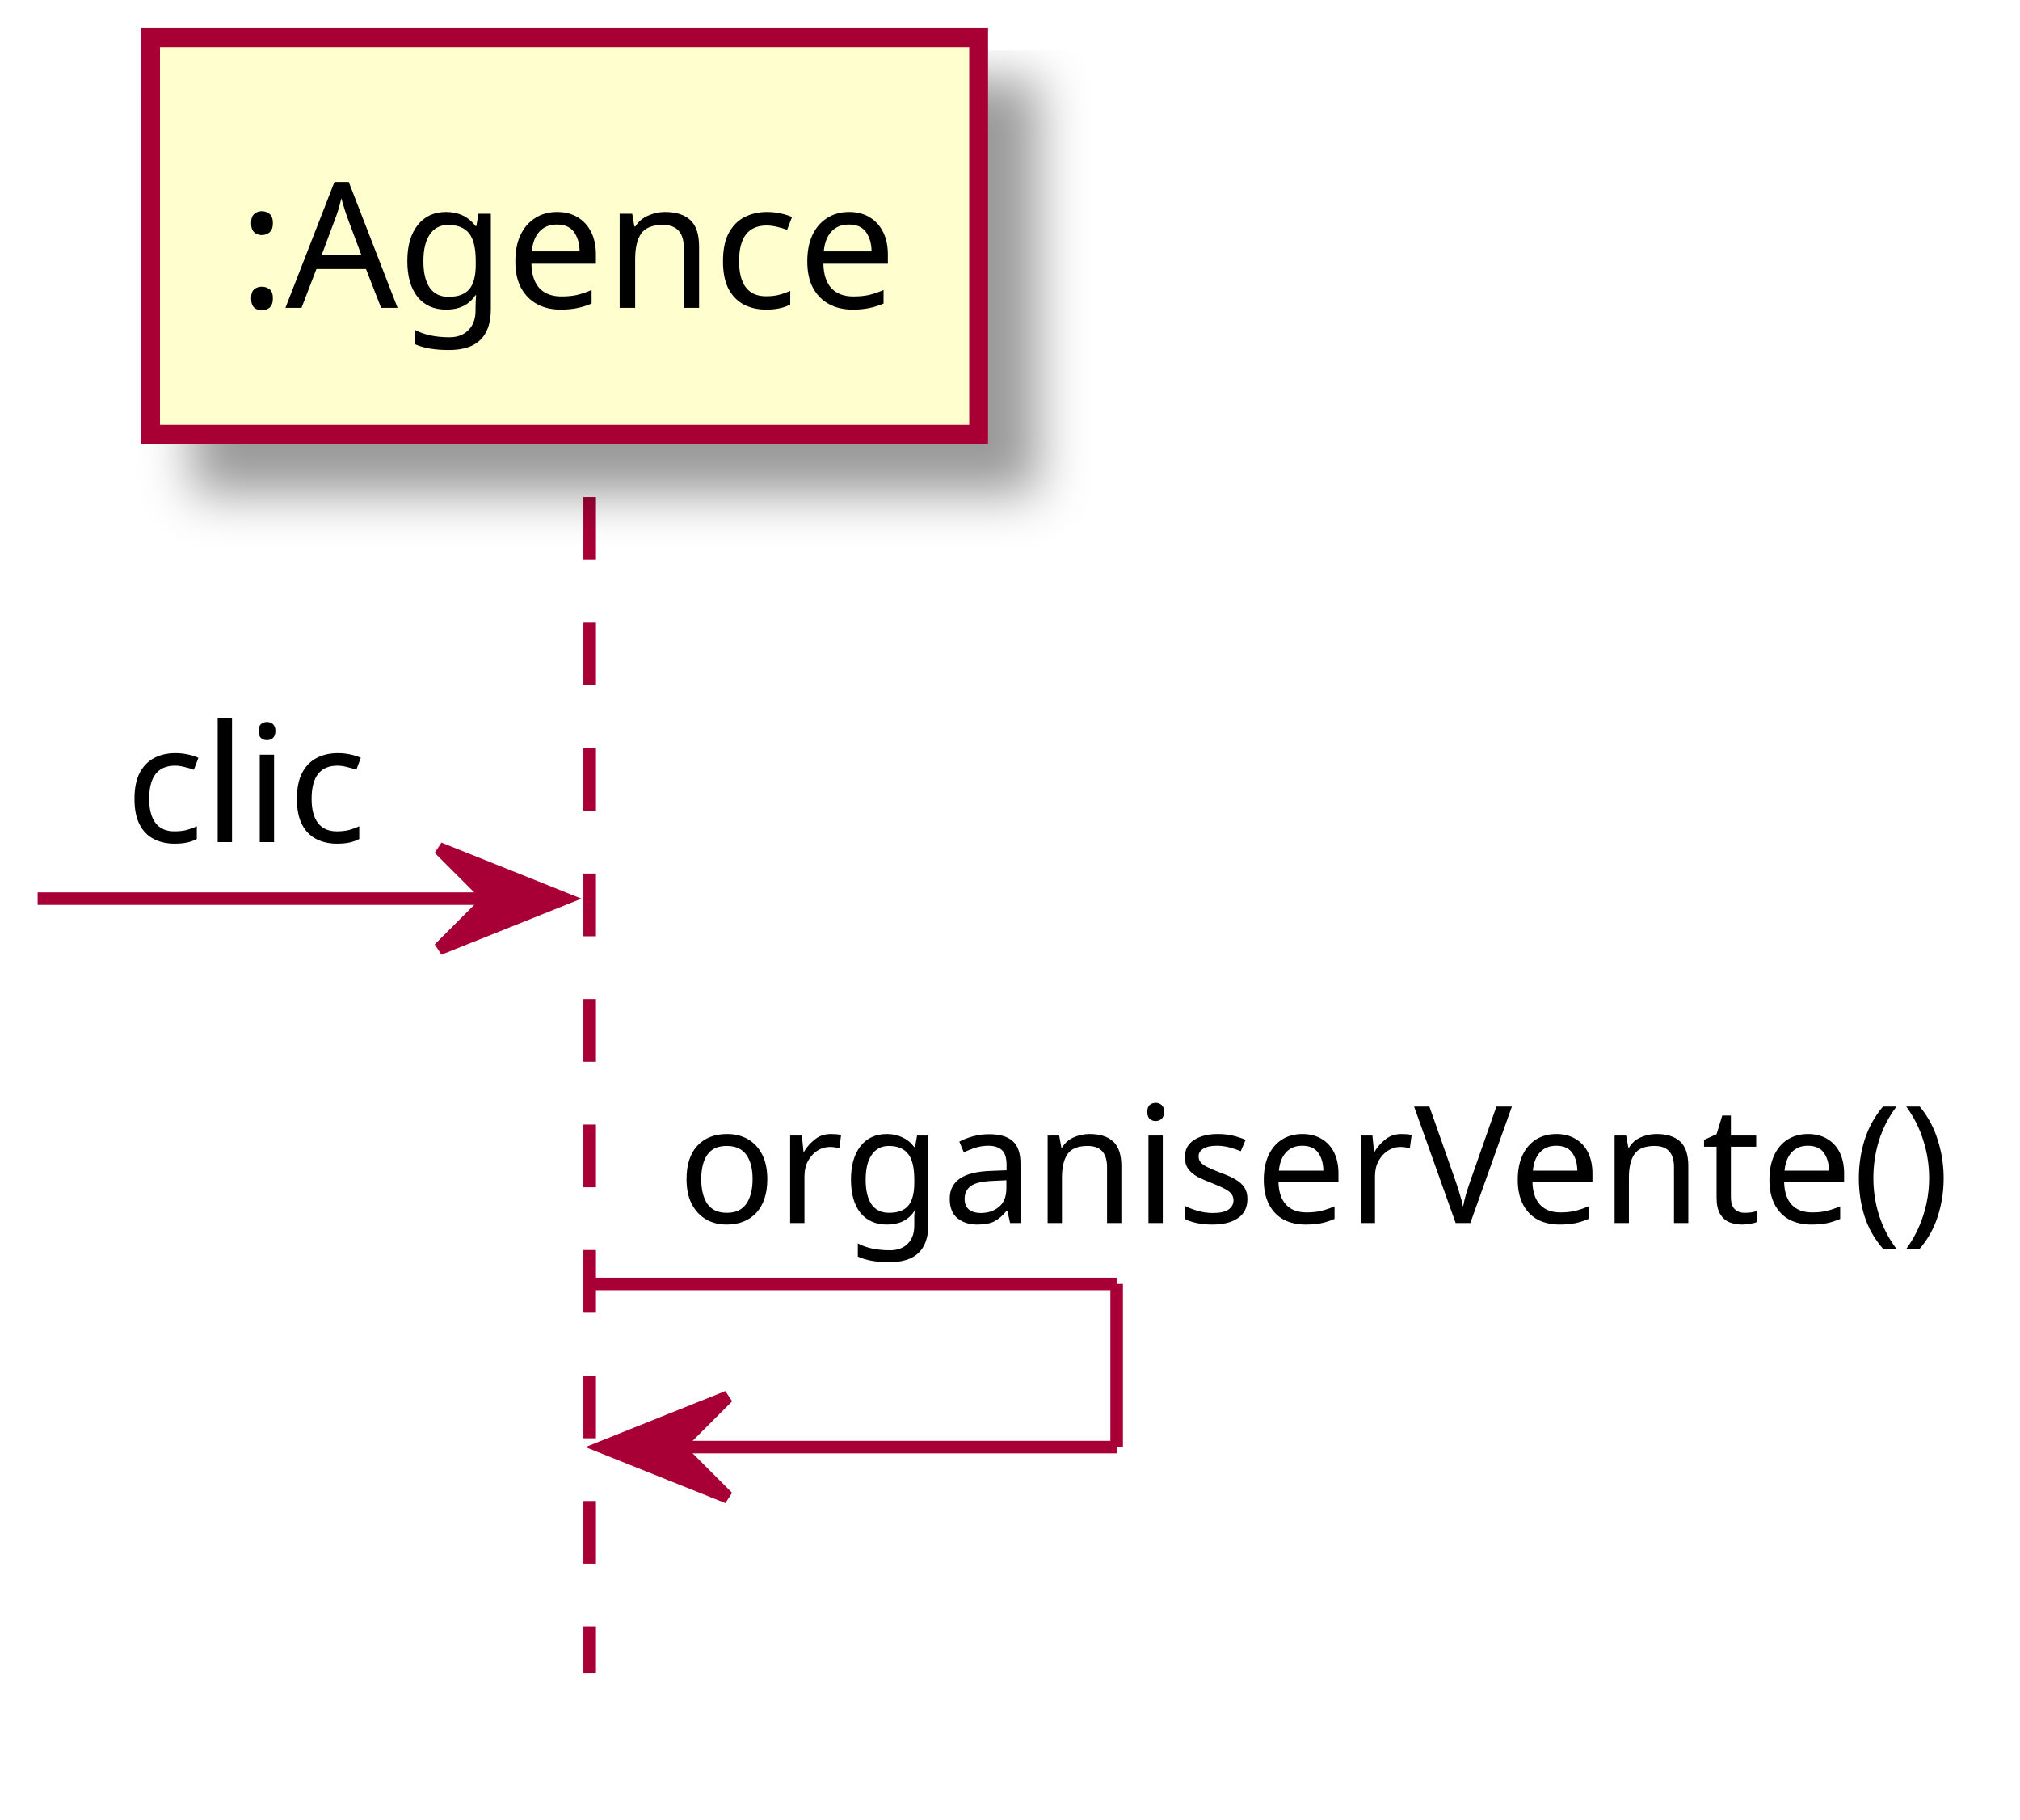
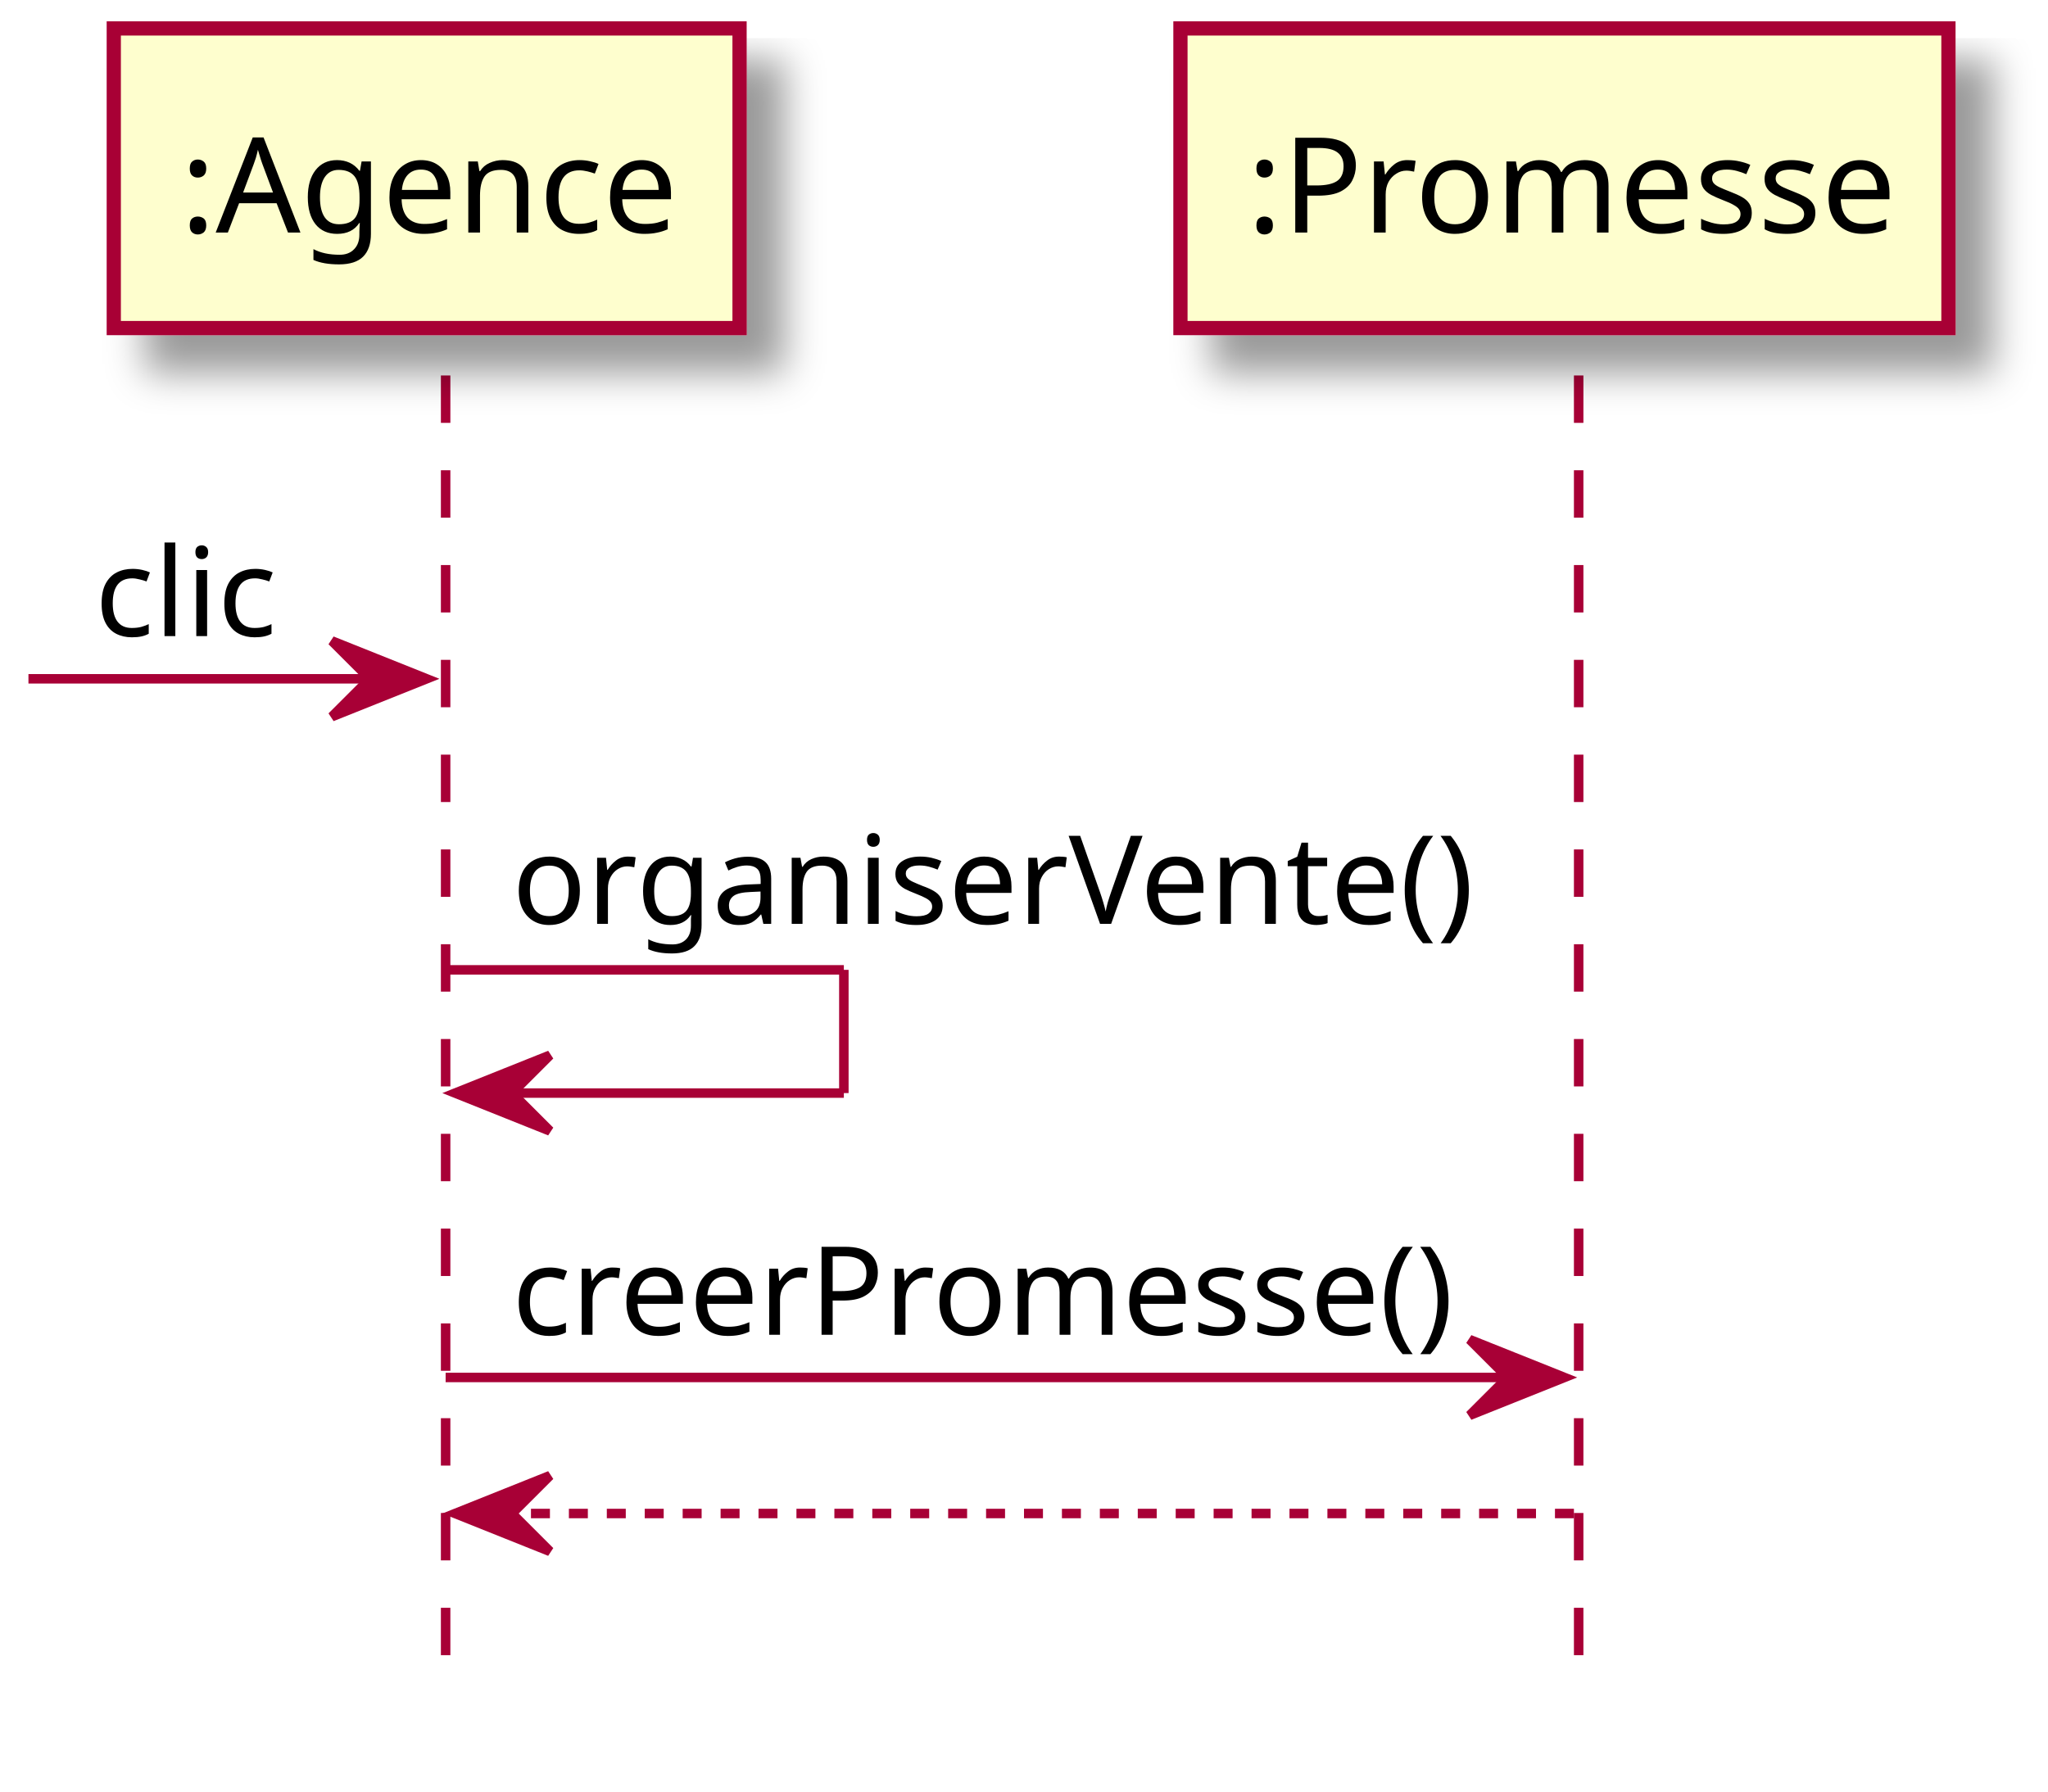
- <svg xmlns="http://www.w3.org/2000/svg" contentScriptType="application/ecmascript" contentStyleType="text/css" height="145px" preserveAspectRatio="none" style="width:161px;height:145px;" version="1.1" viewBox="0 0 161 145" width="161px" zoomAndPan="magnify">
+ <svg xmlns="http://www.w3.org/2000/svg" contentScriptType="application/ecmascript" contentStyleType="text/css" height="189px" preserveAspectRatio="none" style="width:216px;height:189px;" version="1.1" viewBox="0 0 216 189" width="216px" zoomAndPan="magnify">
  <defs>
-     <filter height="300%" id="f9bbp0tmju88l" width="300%" x="-1" y="-1">
+     <filter height="300%" id="f1tlsvlrmgzjg0" width="300%" x="-1" y="-1">
      <feGaussianBlur result="blurOut" stdDeviation="2.0" />
      <feColorMatrix in="blurOut" result="blurOut2" type="matrix" values="0 0 0 0 0 0 0 0 0 0 0 0 0 0 0 0 0 0 .4 0" />
      <feOffset dx="4.0" dy="4.0" in="blurOut2" result="blurOut3" />
      <feBlend in="SourceGraphic" in2="blurOut3" mode="normal" />
    </filter>
  </defs>
  <g>
-     <line style="stroke: #A80036; stroke-width: 1.0; stroke-dasharray: 5.0,5.0;" x1="47" x2="47" y1="39.609" y2="133.312" />
-     <rect fill="#FEFECE" filter="url(#f9bbp0tmju88l)" height="31.609" style="stroke: #A80036; stroke-width: 1.5;" width="66" x="12" y="3" />
+     <line style="stroke: #A80036; stroke-width: 1.0; stroke-dasharray: 5.0,5.0;" x1="47" x2="47" y1="39.609" y2="177.664" />
+     <line style="stroke: #A80036; stroke-width: 1.0; stroke-dasharray: 5.0,5.0;" x1="166.5" x2="166.5" y1="39.609" y2="177.664" />
+     <rect fill="#FEFECE" filter="url(#f1tlsvlrmgzjg0)" height="31.609" style="stroke: #A80036; stroke-width: 1.5;" width="66" x="12" y="3" />
    <text fill="#000000" font-family="sans-serif" font-size="14" lengthAdjust="spacingAndGlyphs" textLength="52" x="19" y="24.533">:Agence</text>
+     <rect fill="#FEFECE" filter="url(#f1tlsvlrmgzjg0)" height="31.609" style="stroke: #A80036; stroke-width: 1.5;" width="81" x="124.5" y="3" />
+     <text fill="#000000" font-family="sans-serif" font-size="14" lengthAdjust="spacingAndGlyphs" textLength="67" x="131.5" y="24.533">:Promesse</text>
    <polygon fill="#A80036" points="35,67.609,45,71.609,35,75.609,39,71.609" style="stroke: #A80036; stroke-width: 1.0;" />
    <line style="stroke: #A80036; stroke-width: 1.0;" x1="3" x2="41" y1="71.609" y2="71.609" />
    <text fill="#000000" font-family="sans-serif" font-size="13" lengthAdjust="spacingAndGlyphs" textLength="20" x="10" y="67.105">clic</text>
    <line style="stroke: #A80036; stroke-width: 1.0;" x1="47" x2="89" y1="102.312" y2="102.312" />
    <line style="stroke: #A80036; stroke-width: 1.0;" x1="89" x2="89" y1="102.312" y2="115.312" />
    <line style="stroke: #A80036; stroke-width: 1.0;" x1="48" x2="89" y1="115.312" y2="115.312" />
    <polygon fill="#A80036" points="58,111.312,48,115.312,58,119.312,54,115.312" style="stroke: #A80036; stroke-width: 1.0;" />
    <text fill="#000000" font-family="sans-serif" font-size="13" lengthAdjust="spacingAndGlyphs" textLength="95" x="54" y="97.456">organiserVente()</text>
+     <polygon fill="#A80036" points="155,141.312,165,145.312,155,149.312,159,145.312" style="stroke: #A80036; stroke-width: 1.0;" />
+     <line style="stroke: #A80036; stroke-width: 1.0;" x1="47" x2="161" y1="145.312" y2="145.312" />
+     <text fill="#000000" font-family="sans-serif" font-size="13" lengthAdjust="spacingAndGlyphs" textLength="96" x="54" y="140.808">creerPromesse()</text>
+     <polygon fill="#A80036" points="58,155.664,48,159.664,58,163.664,54,159.664" style="stroke: #A80036; stroke-width: 1.0;" />
+     <line style="stroke: #A80036; stroke-width: 1.0; stroke-dasharray: 2.0,2.0;" x1="52" x2="166" y1="159.664" y2="159.664" />
  </g>
</svg>
